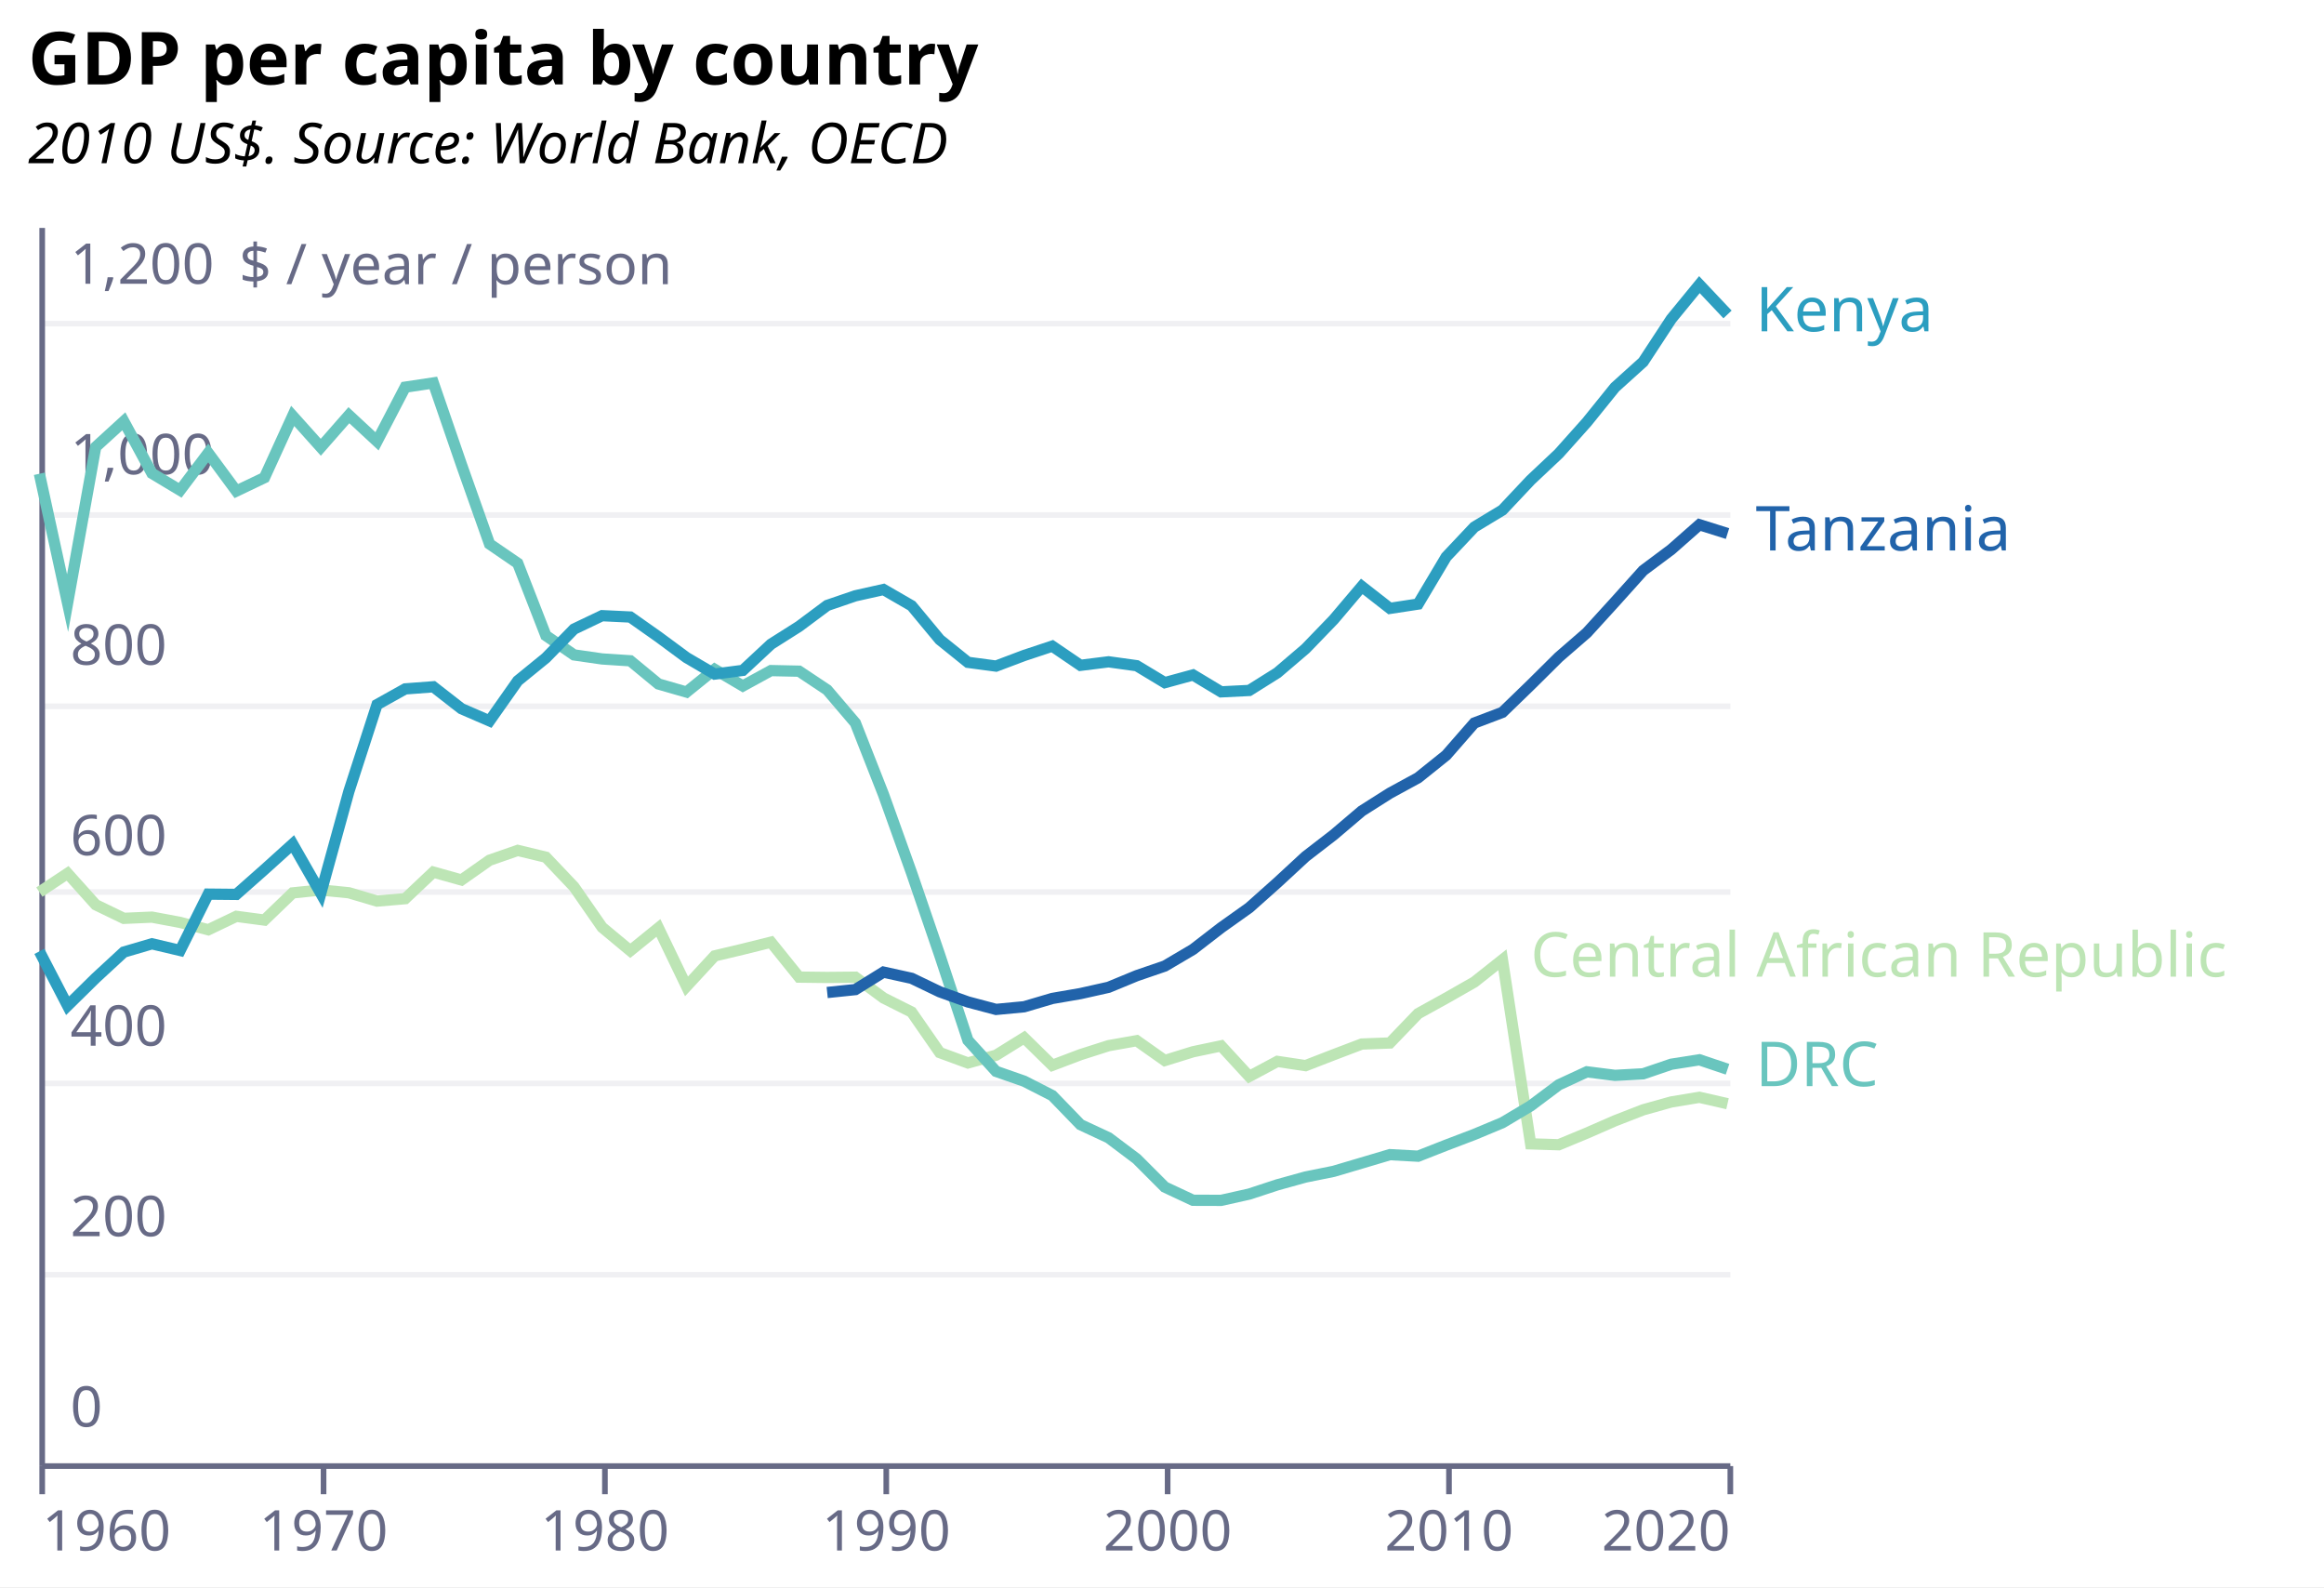
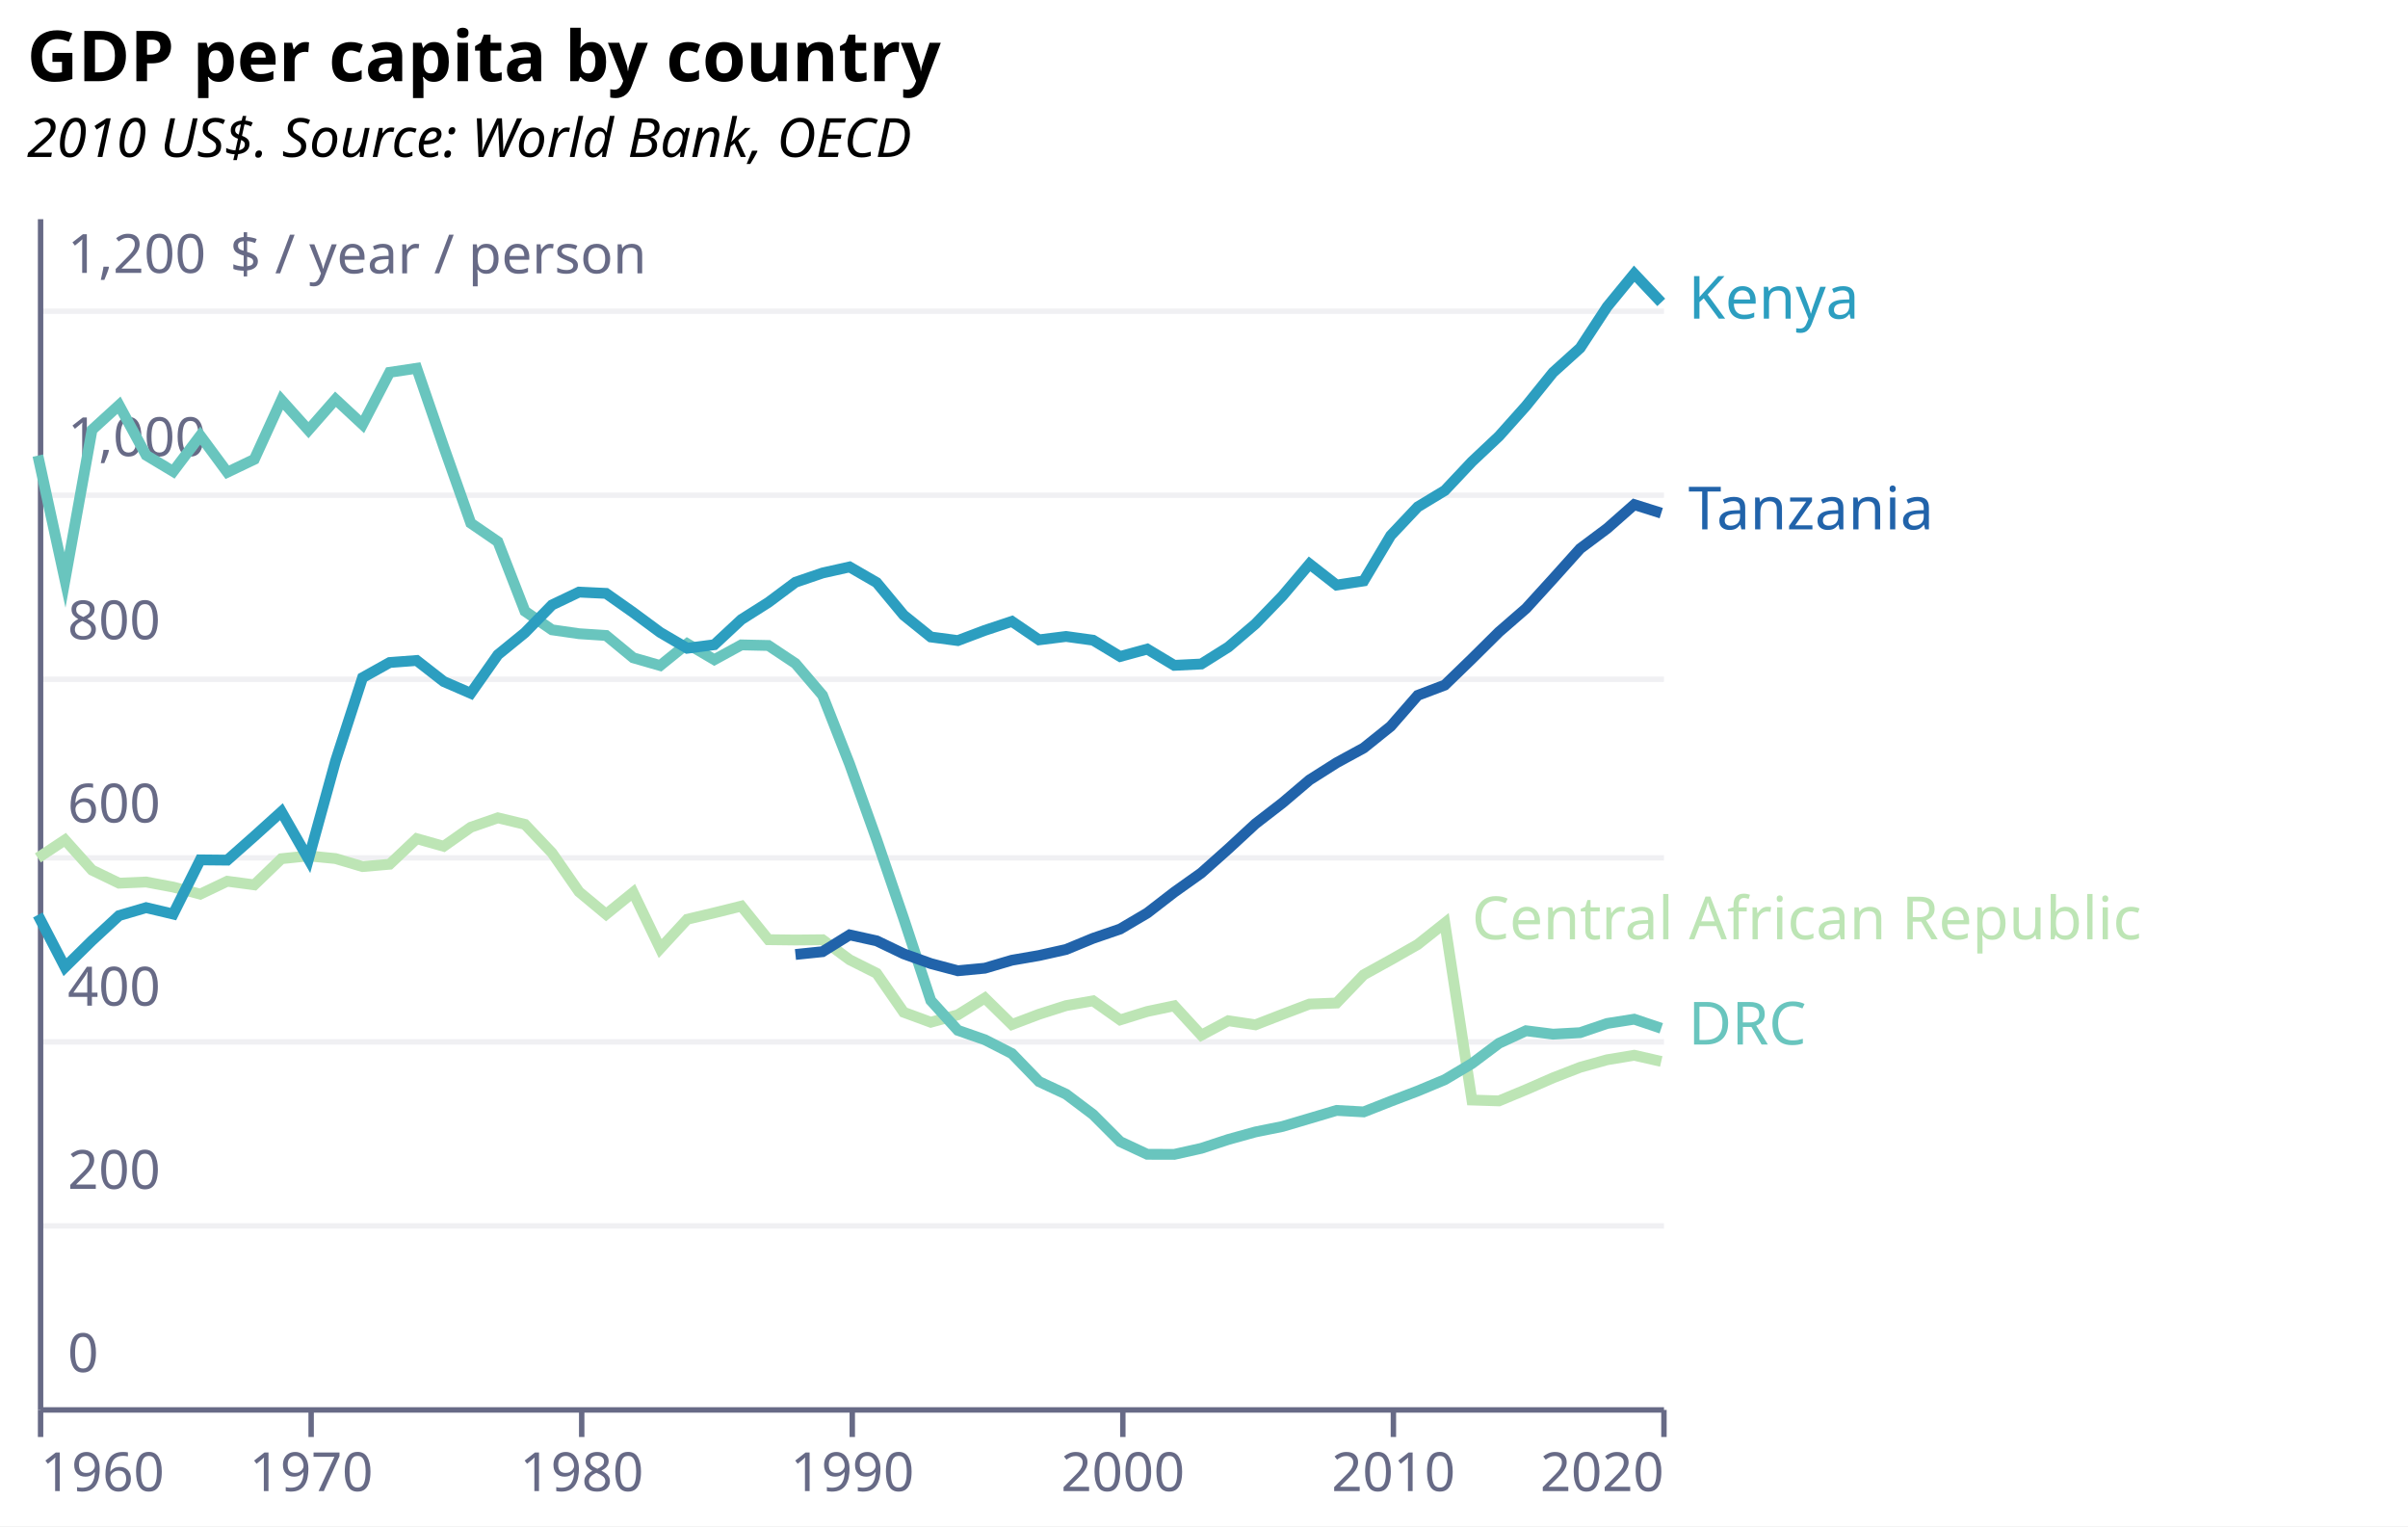
- <svg xmlns="http://www.w3.org/2000/svg" version="1.1" class="marks" width="413" height="282" viewBox="0 0 413 282">
-   <rect width="413" height="282" fill="white" />
+ <svg xmlns="http://www.w3.org/2000/svg" version="1.1" class="marks" width="445" height="282" viewBox="0 0 445 282">
+   <rect width="445" height="282" fill="white" />
  <g fill="none" stroke-miterlimit="10" transform="translate(7,40)">
    <g class="mark-group role-frame root" role="graphics-object" aria-roledescription="group mark container">
      <g transform="translate(0,0)">
        <path class="background" aria-hidden="true" d="M0,0h300v220h-300Z" />
        <g>
          <g class="mark-group role-axis" aria-hidden="true">
            <g transform="translate(0.5,0.5)">
              <path class="background" aria-hidden="true" d="M0,0h0v0h0Z" pointer-events="none" />
              <g>
                <g class="mark-rule role-axis-grid" pointer-events="none">
                  <line transform="translate(0,220)" x2="300" y2="0" stroke="#676A86" stroke-opacity="0.1" stroke-width="1" opacity="1" />
                  <line transform="translate(0,186)" x2="300" y2="0" stroke="#676A86" stroke-opacity="0.1" stroke-width="1" opacity="1" />
                  <line transform="translate(0,152)" x2="300" y2="0" stroke="#676A86" stroke-opacity="0.1" stroke-width="1" opacity="1" />
                  <line transform="translate(0,118)" x2="300" y2="0" stroke="#676A86" stroke-opacity="0.1" stroke-width="1" opacity="1" />
                  <line transform="translate(0,85)" x2="300" y2="0" stroke="#676A86" stroke-opacity="0.1" stroke-width="1" opacity="1" />
                  <line transform="translate(0,51)" x2="300" y2="0" stroke="#676A86" stroke-opacity="0.1" stroke-width="1" opacity="1" />
                  <line transform="translate(0,17)" x2="300" y2="0" stroke="#676A86" stroke-opacity="0.1" stroke-width="1" opacity="1" />
                </g>
              </g>
              <path class="foreground" aria-hidden="true" d="" pointer-events="none" display="none" />
            </g>
          </g>
          <g class="mark-group role-axis" role="graphics-symbol" aria-roledescription="axis" aria-label="X-axis for a time scale with values from Friday, 01 January 1960, 12:00:00 AM to Wednesday, 01 January 2020, 12:00:00 AM">
            <g transform="translate(0.5,220.5)">
              <path class="background" aria-hidden="true" d="M0,0h0v0h0Z" pointer-events="none" />
              <g>
                <g class="mark-rule role-axis-tick" pointer-events="none">
                  <line transform="translate(0,0)" x2="0" y2="5" stroke="#676A86" stroke-width="1" opacity="1" />
                  <line transform="translate(50,0)" x2="0" y2="5" stroke="#676A86" stroke-width="1" opacity="1" />
                  <line transform="translate(100,0)" x2="0" y2="5" stroke="#676A86" stroke-width="1" opacity="1" />
                  <line transform="translate(150,0)" x2="0" y2="5" stroke="#676A86" stroke-width="1" opacity="1" />
                  <line transform="translate(200,0)" x2="0" y2="5" stroke="#676A86" stroke-width="1" opacity="1" />
                  <line transform="translate(250,0)" x2="0" y2="5" stroke="#676A86" stroke-width="1" opacity="1" />
                  <line transform="translate(300,0)" x2="0" y2="5" stroke="#676A86" stroke-width="1" opacity="1" />
                </g>
                <g class="mark-text role-axis-label" pointer-events="none">
                  <text text-anchor="start" transform="translate(0,15)" font-family="sans-serif" font-size="10px" fill="#676A86" opacity="1">1960</text>
-                   <text text-anchor="middle" transform="translate(50.00627,15)" font-family="sans-serif" font-size="10px" fill="#676A86" opacity="1">1970</text>
+                   <text text-anchor="middle" transform="translate(50.00684,15)" font-family="sans-serif" font-size="10px" fill="#676A86" opacity="1">1970</text>
                  <text text-anchor="middle" transform="translate(100,15)" font-family="sans-serif" font-size="10px" fill="#676A86" opacity="1">1980</text>
                  <text text-anchor="middle" transform="translate(150.0068,15)" font-family="sans-serif" font-size="10px" fill="#676A86" opacity="1">1990</text>
                  <text text-anchor="middle" transform="translate(200,15)" font-family="sans-serif" font-size="10px" fill="#676A86" opacity="1">2000</text>
                  <text text-anchor="middle" transform="translate(250.0068,15)" font-family="sans-serif" font-size="10px" fill="#676A86" opacity="1">2010</text>
                  <text text-anchor="end" transform="translate(300,15)" font-family="sans-serif" font-size="10px" fill="#676A86" opacity="1">2020</text>
                </g>
                <g class="mark-rule role-axis-domain" pointer-events="none">
                  <line transform="translate(0,0)" x2="300" y2="0" stroke="#676A86" stroke-width="1" opacity="1" />
                </g>
              </g>
              <path class="foreground" aria-hidden="true" d="" pointer-events="none" display="none" />
            </g>
          </g>
          <g class="mark-group role-axis" role="graphics-symbol" aria-roledescription="axis" aria-label="Y-axis titled '$ / year / person' for a linear scale with values from 0 to 1,300">
            <g transform="translate(0.5,0.5)">
              <path class="background" aria-hidden="true" d="M0,0h0v0h0Z" pointer-events="none" />
              <g>
                <g class="mark-text role-axis-label" pointer-events="none">
                  <text text-anchor="start" transform="translate(5,213)" font-family="sans-serif" font-size="10px" fill="#676A86" opacity="1">0</text>
                  <text text-anchor="start" transform="translate(5,179.1538)" font-family="sans-serif" font-size="10px" fill="#676A86" opacity="1">200</text>
                  <text text-anchor="start" transform="translate(5,145.3077)" font-family="sans-serif" font-size="10px" fill="#676A86" opacity="1">400</text>
                  <text text-anchor="start" transform="translate(5,111.4615)" font-family="sans-serif" font-size="10px" fill="#676A86" opacity="1">600</text>
                  <text text-anchor="start" transform="translate(5,77.61538)" font-family="sans-serif" font-size="10px" fill="#676A86" opacity="1">800</text>
                  <text text-anchor="start" transform="translate(5,43.76923)" font-family="sans-serif" font-size="10px" fill="#676A86" opacity="1">1,000</text>
                  <text text-anchor="start" transform="translate(5,9.923077)" font-family="sans-serif" font-size="10px" fill="#676A86" opacity="1">1,200</text>
                </g>
                <g class="mark-rule role-axis-domain" pointer-events="none">
                  <line transform="translate(0,220)" x2="0" y2="-220" stroke="#676A86" stroke-width="1" opacity="1" />
                </g>
                <g class="mark-text role-axis-title" pointer-events="none">
                  <text text-anchor="start" transform="translate(35,10)" font-family="sans-serif" font-size="10px" font-weight="normal" fill="#676A86" opacity="1">$ / year / person</text>
                </g>
              </g>
              <path class="foreground" aria-hidden="true" d="" pointer-events="none" display="none" />
            </g>
          </g>
          <g class="mark-group role-scope layer_0_pathgroup" role="graphics-object" aria-roledescription="group mark container">
            <g transform="translate(0,0)">
              <path class="background" aria-hidden="true" d="M0,0h300v220h-300Z" />
              <g>
                <g class="mark-line role-mark layer_0_marks" role="graphics-object" aria-roledescription="line mark container">
                  <path aria-label="Country: Central Afican Republic; Year: 1960; GDP per capita ($): 599.7006184; Value: 599.7006184" role="graphics-symbol" aria-roledescription="line mark" d="M0,118.512L5.01,115.187L10.007,120.761L15.003,123.176L20,122.959L25.01,123.896L30.007,125.203L35.003,122.819L40,123.482L45.01,118.653L50.007,118.137L55.003,118.629L60,120.11L65.01,119.677L70.007,114.955L75.003,116.359L80,112.844L85.01,111.104L90.007,112.308L95.003,117.569L100,124.763L105.01,128.929L110.007,124.88L115.003,135.258L120,129.846L125.01,128.656L130.007,127.413L135.003,133.617L140,133.677L145.01,133.63L150.007,137.322L155.003,139.829L160,147.025L165.01,148.87L170.007,147.5L175.003,144.393L180,149.295L185.01,147.396L190.007,145.8L195.003,144.912L200,148.438L205.01,146.882L210.007,145.834L215.003,151.266L220,148.594L225.01,149.346L230.007,147.407L235.003,145.508L240,145.319L245.01,140.107L250.007,137.344L255.003,134.498L260,130.537L265.01,163.242L270.007,163.402L275.003,161.329L280,159.145L285.01,157.197L290.007,155.8L295.003,154.972L300,156.111" stroke="rgb(189, 229, 181)" stroke-width="2" />
                </g>
              </g>
              <path class="foreground" aria-hidden="true" d="" display="none" />
            </g>
            <g transform="translate(0,0)">
              <path class="background" aria-hidden="true" d="M0,0h300v220h-300Z" />
              <g>
                <g class="mark-line role-mark layer_0_marks" role="graphics-object" aria-roledescription="line mark container">
                  <path aria-label="Country: Democratic Republic of Congo; Year: 1960; GDP per capita ($): 1038.932091; Value: 1038.932091" role="graphics-symbol" aria-roledescription="line mark" d="M0,44.181L5.01,67.163L10.007,39.42L15.003,34.859L20,44.1L25.01,47.112L30.007,40.485L35.003,47.25L40,44.866L45.01,33.9L50.007,39.47L55.003,33.775L60,38.415L65.01,28.791L70.007,28.041L75.003,42.553L80,56.658L85.01,60.09L90.007,72.927L95.003,76.365L100,77.084L105.01,77.411L110.007,81.53L115.003,82.97L120,78.932L125.01,81.884L130.007,79.152L135.003,79.259L140,82.585L145.01,88.464L150.007,101.177L155.003,115.111L160,129.71L165.01,144.854L170.007,150.363L175.003,152.107L180,154.658L185.01,159.834L190.007,162.161L195.003,165.92L200,170.925L205.01,173.268L210.007,173.283L215.003,172.167L220,170.525L225.01,169.136L230.007,168.126L235.003,166.648L240,165.162L245.01,165.437L250.007,163.473L255.003,161.57L260,159.483L265.01,156.501L270.007,152.758L275.003,150.443L280,151.074L285.01,150.797L290.007,149.094L295.003,148.307L300,149.988" stroke="rgb(105, 197, 190)" stroke-width="2" />
                </g>
              </g>
              <path class="foreground" aria-hidden="true" d="" display="none" />
            </g>
            <g transform="translate(0,0)">
              <path class="background" aria-hidden="true" d="M0,0h300v220h-300Z" />
              <g>
                <g class="mark-line role-mark layer_0_marks" role="graphics-object" aria-roledescription="line mark container">
                  <path aria-label="Country: Kenya; Year: 1960; GDP per capita ($): 537.4608807; Value: 537.4608807" role="graphics-symbol" aria-roledescription="line mark" d="M0,129.045L5.01,138.696L10.007,133.778L15.003,129.167L20,127.698L25.01,128.882L30.007,118.871L35.003,118.919L40,114.5L45.01,109.974L50.007,118.723L55.003,100.614L60,85.203L65.01,82.406L70.007,82.03L75.003,85.924L80,88.092L85.01,80.974L90.007,76.901L95.003,71.779L100,69.395L105.01,69.635L110.007,73.157L115.003,76.847L120,79.772L125.01,79.117L130.007,74.464L135.003,71.3L140,67.576L145.01,65.864L150.007,64.746L155.003,67.633L160,73.651L165.01,77.687L170.007,78.353L175.003,76.467L180,74.809L185.01,78.217L190.007,77.593L195.003,78.284L200,81.296L205.01,79.927L210.007,82.93L215.003,82.682L220,79.546L225.01,75.27L230.007,70.094L235.003,64.198L240,68.098L245.01,67.333L250.007,58.945L255.003,53.649L260,50.629L265.01,45.307L270.007,40.6L275.003,35.008L280,28.817L285.01,24.296L290.007,16.673L295.003,10.577L300,15.87" stroke="rgb(44, 158, 192)" stroke-width="2" />
                </g>
              </g>
              <path class="foreground" aria-hidden="true" d="" display="none" />
            </g>
+           </g>
+           <g class="mark-group role-scope layer_1_pathgroup" role="graphics-object" aria-roledescription="group mark container">
            <g transform="translate(0,0)">
              <path class="background" aria-hidden="true" d="M0,0h300v220h-300Z" />
              <g>
-                 <g class="mark-line role-mark layer_0_marks" role="graphics-object" aria-roledescription="line mark container">
-                   <path aria-label="Country: Tanzania; Year: 1960; GDP per capita ($): NaN; Value: NaN" role="graphics-symbol" aria-roledescription="line mark" d="M140,136.352L145.01,135.833L150.007,132.729L155.003,133.83L160,136.229L165.01,138.029L170.007,139.357L175.003,138.885L180,137.409L185.01,136.543L190.007,135.425L195.003,133.363L200,131.649L205.01,128.695L210.007,124.838L215.003,121.285L220,116.831L225.01,112.199L230.007,108.341L235.003,104.097L240,100.931L245.01,98.201L250.007,94.193L255.003,88.47L260,86.573L265.01,81.72L270.007,76.767L275.003,72.431L280,66.946L285.01,61.369L290.007,57.634L295.003,53.232L300,54.804" stroke="rgb(33, 99, 170)" stroke-width="2" />
+                 <g class="mark-line role-mark layer_1_marks" role="graphics-object" aria-roledescription="line mark container">
+                   <path aria-label="Country: Tanzania; Year: 1988; GDP per capita ($): 494.2807429; Value: 494.2807429" role="graphics-symbol" aria-roledescription="line mark" d="M140,136.352L145.01,135.833L150.007,132.729L155.003,133.83L160,136.229L165.01,138.029L170.007,139.357L175.003,138.885L180,137.409L185.01,136.543L190.007,135.425L195.003,133.363L200,131.649L205.01,128.695L210.007,124.838L215.003,121.285L220,116.831L225.01,112.199L230.007,108.341L235.003,104.097L240,100.931L245.01,98.201L250.007,94.193L255.003,88.47L260,86.573L265.01,81.72L270.007,76.767L275.003,72.431L280,66.946L285.01,61.369L290.007,57.634L295.003,53.232L300,54.804" stroke="rgb(33, 99, 170)" stroke-width="2" />
                </g>
              </g>
              <path class="foreground" aria-hidden="true" d="" display="none" />
            </g>
          </g>
-           <g class="mark-text role-mark layer_1_marks" role="graphics-object" aria-roledescription="text mark container">
+           <g class="mark-text role-mark layer_2_marks" role="graphics-object" aria-roledescription="text mark container">
            <text aria-label="Country: Kenya; Year: 2020; GDP per capita ($): 1206.221567; Value: 1206.221567" role="graphics-symbol" aria-roledescription="text mark" text-anchor="start" transform="translate(305,18.8702)" font-family="sans-serif" font-size="11px" fill="rgb(44, 158, 192)">Kenya</text>
-             <text aria-label="Country: Tanzania; Year: 2020; GDP per capita ($): 976.1566254; Value: 976.1566254" role="graphics-symbol" aria-roledescription="text mark" text-anchor="start" transform="translate(305,57.80426)" font-family="sans-serif" font-size="11px" fill="rgb(33, 99, 170)">Tanzania</text>
          </g>
-           <g class="mark-text role-mark layer_2_marks" role="graphics-object" aria-roledescription="text mark container">
+           <g class="mark-text role-mark layer_3_marks" role="graphics-object" aria-roledescription="text mark container">
            <text aria-label="Country: Central Afican Republic; Year: 2012; GDP per capita ($): 528.6454444; Value: 528.6454444" role="graphics-symbol" aria-roledescription="text mark" text-anchor="start" transform="translate(265,133.5369)" font-family="sans-serif" font-size="11px" fill="rgb(189, 229, 181)">Central African Republic</text>
          </g>
-           <g class="mark-text role-mark layer_3_marks" role="graphics-object" aria-roledescription="text mark container">
+           <g class="mark-text role-mark layer_4_marks" role="graphics-object" aria-roledescription="text mark container">
            <text aria-label="Country: Democratic Republic of Congo; Year: 2020; GDP per capita ($): 413.7090403; Value: 413.7090403" role="graphics-symbol" aria-roledescription="text mark" text-anchor="start" transform="translate(305,152.9877)" font-family="sans-serif" font-size="11px" fill="rgb(105, 197, 190)">DRC</text>
+           </g>
+           <g class="mark-text role-mark layer_5_marks" role="graphics-object" aria-roledescription="text mark container">
+             <text aria-label="Country: Tanzania; Year: 2020; GDP per capita ($): 976.1566254; Value: 976.1566254" role="graphics-symbol" aria-roledescription="text mark" text-anchor="start" transform="translate(305,57.80426)" font-family="sans-serif" font-size="11px" fill="rgb(33, 99, 170)">Tanzania</text>
          </g>
          <g class="mark-group role-title">
            <g transform="translate(-2,-30)">
              <path class="background" aria-hidden="true" d="M0,0h0v0h0Z" pointer-events="none" />
              <g>
                <g class="mark-text role-title-text" role="graphics-symbol" aria-roledescription="title" aria-label="Title text 'GDP per capita by country'" pointer-events="none">
                  <text text-anchor="start" transform="translate(0,5)" font-family="sans-serif" font-size="13px" font-weight="bold" fill="black" opacity="1">GDP per capita by country</text>
                </g>
                <g class="mark-text role-title-subtitle" role="graphics-symbol" aria-roledescription="subtitle" aria-label="Subtitle text '2010 US$. Source: World Bank, OECD'" pointer-events="none">
                  <text text-anchor="start" transform="translate(0,19)" font-family="sans-serif" font-size="10px" font-style="italic" fill="#000" opacity="1">2010 US$. Source: World Bank, OECD</text>
                </g>
              </g>
              <path class="foreground" aria-hidden="true" d="" pointer-events="none" display="none" />
            </g>
          </g>
        </g>
        <path class="foreground" aria-hidden="true" d="" display="none" />
      </g>
    </g>
  </g>
</svg>
